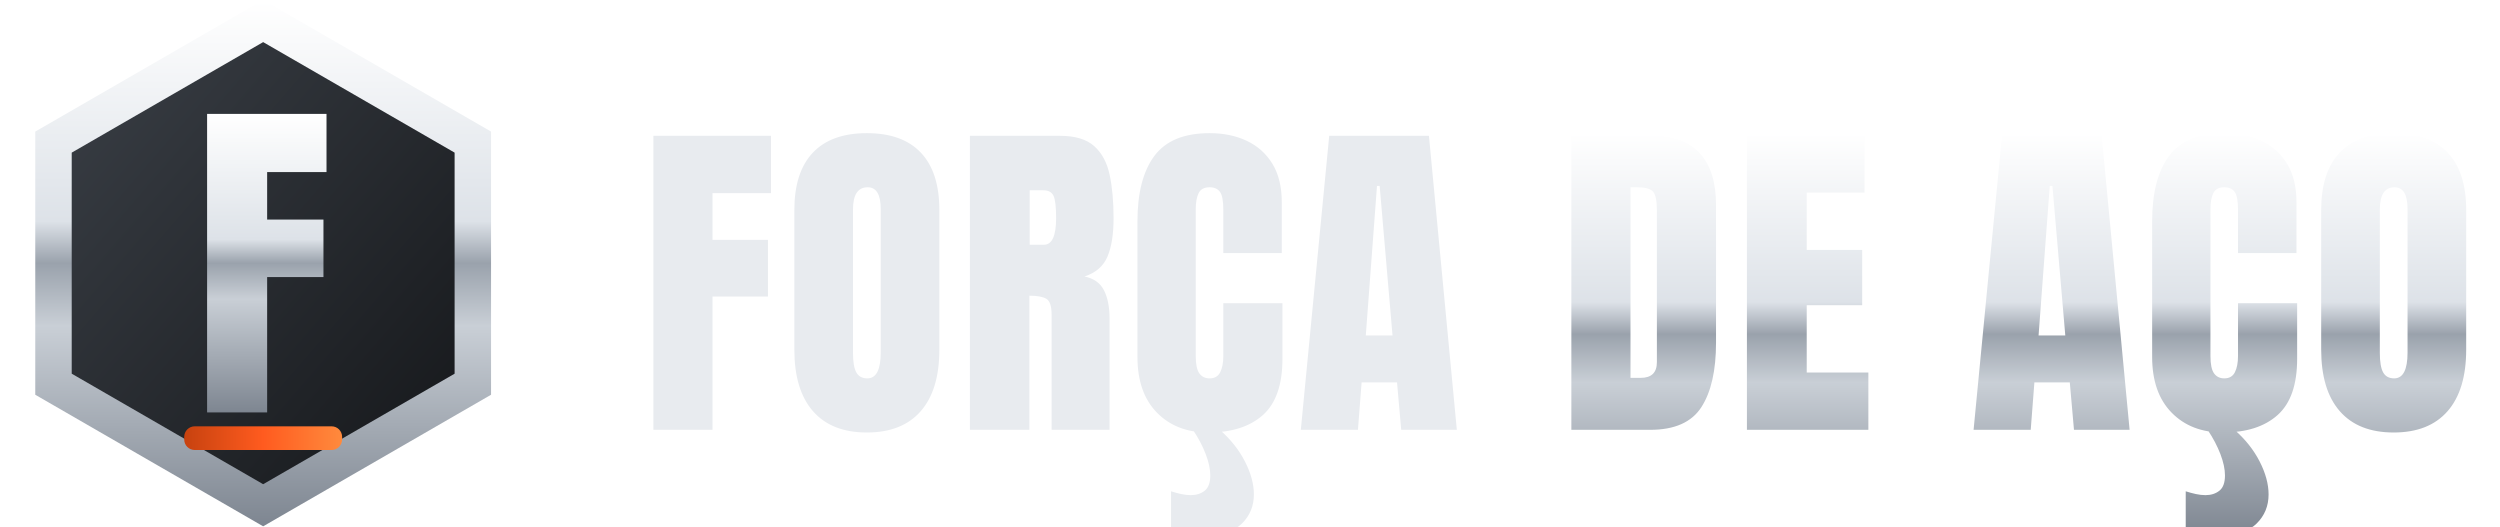
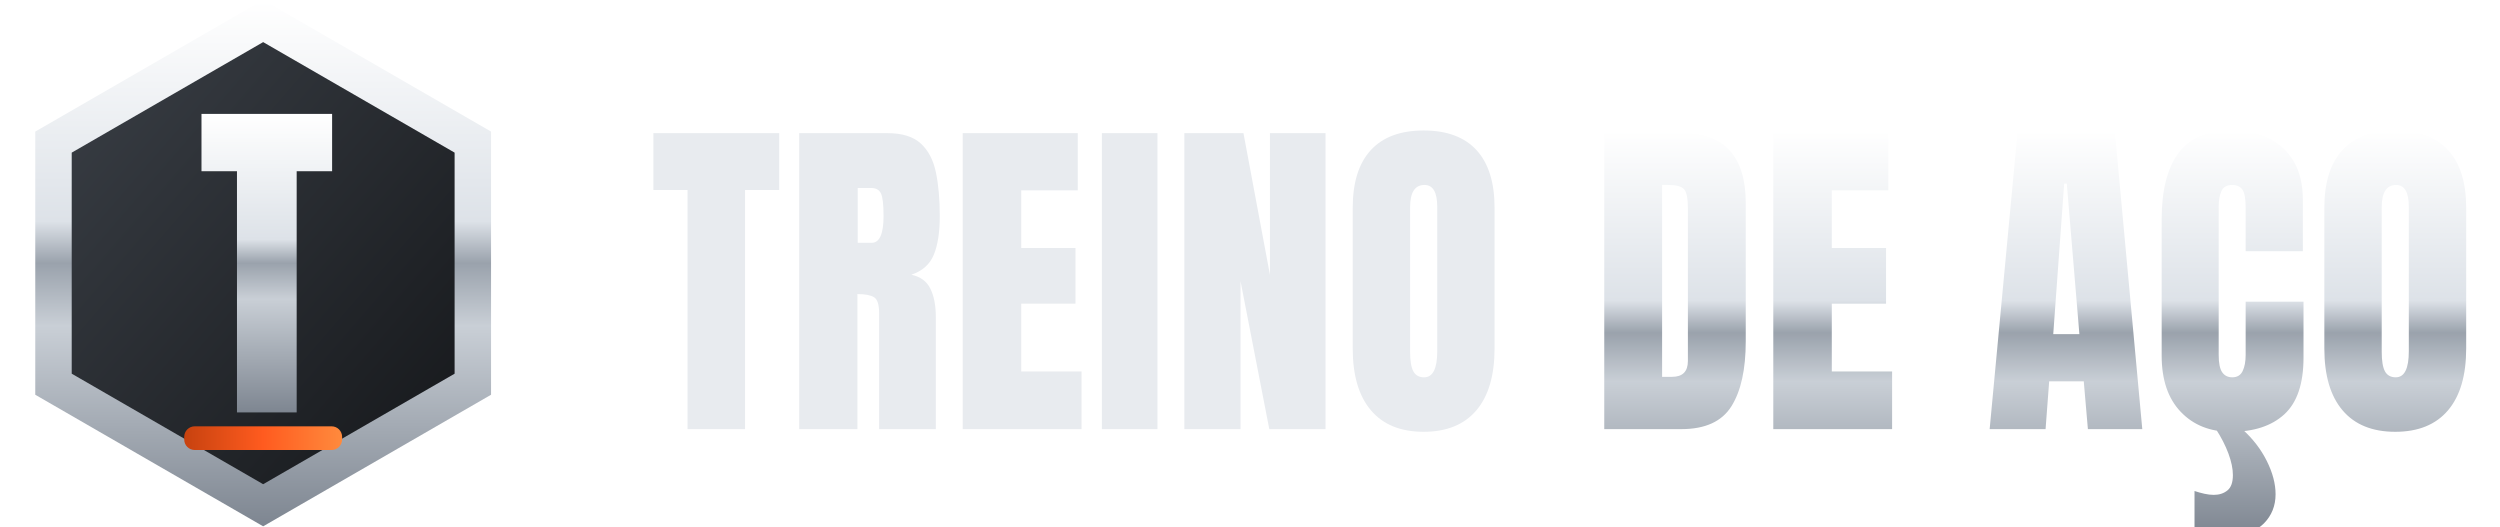
<svg xmlns="http://www.w3.org/2000/svg" viewBox="0 0 570 120" width="570" height="120">
  <defs>
    <linearGradient id="steel" x1="0" y1="0" x2="0" y2="1">
      <stop offset="0" stop-color="#FFFFFF" />
      <stop offset=".42" stop-color="#DDE2E8" />
      <stop offset=".5" stop-color="#9AA2AC" />
      <stop offset=".62" stop-color="#C9CFD6" />
      <stop offset="1" stop-color="#7E8691" />
    </linearGradient>
    <linearGradient id="steelDark" x1="0" y1="0" x2="1" y2="1">
      <stop offset="0" stop-color="#3A3F46" />
      <stop offset="1" stop-color="#15171A" />
    </linearGradient>
    <linearGradient id="ember" x1="0" y1="0" x2="1" y2="0">
      <stop offset="0" stop-color="#C7420F" />
      <stop offset=".5" stop-color="#FF5B1F" />
      <stop offset="1" stop-color="#FF8A3D" />
    </linearGradient>
  </defs>
  <g>
    <path d="M60.00,0.00 L111.96,30.00 L111.96,90.00 L60.00,120.00 L8.04,90.00 L8.04,30.00 Z" fill="url(#steel)" />
    <path d="M60.00,9.60 L103.65,34.80 L103.65,85.20 L60.00,110.40 L16.35,85.20 L16.35,34.80 Z" fill="url(#steelDark)" />
-     <path d="M47.219 94.031V25.969H74.444V39.233H60.909V50.061H73.748V63.171H60.909V94.031Z" fill="url(#steel)" />
+     <path d="M54.03 94.03V39.04H45.94V25.97H75.72V39.04H67.64V94.03Z" fill="url(#steel)" />
    <rect x="42.00" y="97.20" width="36.00" height="5.40" rx="2.40" fill="url(#ember)" />
  </g>
  <g transform="translate(0,14)">
-     <path d="M148.971 84.0V16.969H175.783V30.032H162.453V40.696H175.098V53.607H162.453V84.0Z M197.643 84.609Q189.607 84.609 185.36 79.753Q181.114 74.897 181.114 65.719V33.879Q181.114 25.271 185.322 20.815Q189.531 16.359 197.643 16.359Q205.755 16.359 209.964 20.815Q214.172 25.271 214.172 33.879V65.719Q214.172 74.897 209.926 79.753Q205.679 84.609 197.643 84.609ZM197.757 72.27Q200.804 72.27 200.804 66.366V33.65Q200.804 28.699 197.833 28.699Q194.482 28.699 194.482 33.765V66.442Q194.482 69.565 195.244 70.917Q196.005 72.27 197.757 72.27Z M221.141 84.0V16.969H241.707Q246.849 16.969 249.476 19.311Q252.104 21.653 252.999 25.862Q253.894 30.07 253.894 35.745Q253.894 41.229 252.504 44.505Q251.114 47.78 247.267 49.037Q250.429 49.685 251.704 52.179Q252.98 54.674 252.98 58.635V84.0H239.765V57.759Q239.765 54.826 238.565 54.122Q237.365 53.417 234.699 53.417V84.0ZM234.775 41.801H238.013Q240.793 41.801 240.793 35.745Q240.793 31.822 240.183 30.604Q239.574 29.385 237.898 29.385H234.775Z M275.488 84.609Q268.213 84.609 263.776 80.077Q259.339 75.545 259.339 67.395V36.469Q259.339 26.719 263.205 21.539Q267.071 16.359 275.792 16.359Q280.553 16.359 284.266 18.111Q287.98 19.863 290.113 23.348Q292.245 26.833 292.245 32.127V43.705H278.915V33.803Q278.915 30.794 278.154 29.747Q277.392 28.699 275.792 28.699Q273.926 28.699 273.279 30.051Q272.631 31.403 272.631 33.65V67.204Q272.631 69.984 273.45 71.127Q274.269 72.27 275.792 72.27Q277.506 72.27 278.211 70.86Q278.915 69.451 278.915 67.204V55.131H292.398V67.813Q292.398 76.649 287.942 80.629Q283.486 84.609 275.488 84.609ZM274.535 108.032Q270.613 108.032 266.994 106.509V98.016Q268.175 98.396 269.318 98.644Q270.46 98.892 271.489 98.892Q273.393 98.892 274.669 97.882Q275.945 96.873 275.945 94.397Q275.945 92.265 274.897 89.522Q273.85 86.78 271.984 84.0H278.116Q281.81 87.237 283.847 91.217Q285.885 95.197 285.885 98.739Q285.885 102.662 283.181 105.347Q280.477 108.032 274.535 108.032Z M296.586 84.0 303.06 16.969H325.798L332.158 84.0H319.475L318.523 73.184H310.449L309.611 84.0ZM311.401 62.481H317.495L314.562 28.395H313.953Z" fill="#E8EBEF" />
-     <path d="M358.271 84.0V16.969H376.705Q383.941 16.969 387.597 20.987Q391.254 25.005 391.254 32.736V64.119Q391.254 73.641 387.921 78.82Q384.589 84.0 376.248 84.0ZM371.754 72.155H374.077Q377.771 72.155 377.771 68.575V33.993Q377.771 30.642 376.876 29.67Q375.981 28.699 373.239 28.699H371.754Z M398.298 84.0V16.969H425.111V29.918H411.933V42.981H424.577V55.588H411.933V70.937H425.987V84.0Z  M449.978 84.0 456.452 16.969H479.19L485.55 84.0H472.867L471.915 73.184H463.841L463.003 84.0ZM464.793 62.481H470.887L467.954 28.395H467.345Z M506.838 84.609Q499.564 84.609 495.127 80.077Q490.69 75.545 490.69 67.395V36.469Q490.69 26.719 494.556 21.539Q498.421 16.359 507.143 16.359Q511.904 16.359 515.617 18.111Q519.331 19.863 521.463 23.348Q523.596 26.833 523.596 32.127V43.705H510.266V33.803Q510.266 30.794 509.504 29.747Q508.743 28.699 507.143 28.699Q505.277 28.699 504.629 30.051Q503.982 31.403 503.982 33.65V67.204Q503.982 69.984 504.801 71.127Q505.62 72.27 507.143 72.27Q508.857 72.27 509.562 70.86Q510.266 69.451 510.266 67.204V55.131H523.749V67.813Q523.749 76.649 519.293 80.629Q514.836 84.609 506.838 84.609ZM505.886 108.032Q501.963 108.032 498.345 106.509V98.016Q499.526 98.396 500.668 98.644Q501.811 98.892 502.839 98.892Q504.744 98.892 506.02 97.882Q507.295 96.873 507.295 94.397Q507.295 92.265 506.248 89.522Q505.201 86.78 503.334 84.0H509.466Q513.161 87.237 515.198 91.217Q517.236 95.197 517.236 98.739Q517.236 102.662 514.532 105.347Q511.828 108.032 505.886 108.032Z M545.761 84.609Q537.725 84.609 533.478 79.753Q529.231 74.897 529.231 65.719V33.879Q529.231 25.271 533.44 20.815Q537.648 16.359 545.761 16.359Q553.873 16.359 558.082 20.815Q562.29 25.271 562.29 33.879V65.719Q562.29 74.897 558.043 79.753Q553.797 84.609 545.761 84.609ZM545.875 72.27Q548.922 72.27 548.922 66.366V33.65Q548.922 28.699 545.951 28.699Q542.6 28.699 542.6 33.765V66.442Q542.6 69.565 543.361 70.917Q544.123 72.27 545.875 72.27Z" fill="url(#steel)" />
+     <path d="M156.76 83.84V29.32H148.97V16.36H177.66V29.32H169.87V83.84ZM182.22 83.84V16.36H202.34Q207.37 16.36 209.94 18.72Q212.51 21.08 213.39 25.31Q214.27 29.55 214.27 35.26Q214.27 40.78 212.91 44.08Q211.55 47.38 207.78 48.64Q210.88 49.29 212.12 51.81Q213.37 54.32 213.37 58.3V83.84H200.44V57.42Q200.44 54.47 199.27 53.76Q198.1 53.05 195.49 53.05V83.84ZM195.56 41.36H198.73Q201.45 41.36 201.45 35.26Q201.45 31.31 200.85 30.09Q200.26 28.86 198.62 28.86H195.56ZM219.5 83.84V16.36H245.73V29.4H232.84V42.55H245.21V55.24H232.84V70.69H246.59V83.84ZM251.23 83.84V16.36H263.9V83.84ZM270.03 83.84V16.36H283.51L289.55 48.68V16.36H302.22V83.84H289.4L282.84 50.1V83.84ZM324.59 84.45Q316.73 84.45 312.58 79.56Q308.42 74.68 308.42 65.44V33.38Q308.42 24.72 312.54 20.23Q316.66 15.75 324.59 15.75Q332.53 15.75 336.65 20.23Q340.76 24.72 340.76 33.38V65.44Q340.76 74.68 336.61 79.56Q332.45 84.45 324.59 84.45ZM324.7 72.03Q327.69 72.03 327.69 66.09V33.15Q327.69 28.17 324.78 28.17Q321.5 28.17 321.5 33.27V66.16Q321.5 69.31 322.25 70.67Q322.99 72.03 324.7 72.03Z" fill="#E8EBEF" />
+     <path d="M365.77 83.84V16.36H383.8Q390.88 16.36 394.45 20.4Q398.03 24.45 398.03 32.23V63.83Q398.03 73.41 394.77 78.62Q391.51 83.84 383.35 83.84ZM378.96 71.92H381.23Q384.84 71.92 384.84 68.31V33.5Q384.84 30.12 383.97 29.15Q383.09 28.17 380.41 28.17H378.96ZM404.31 83.84V16.36H430.54V29.4H417.65V42.55H430.02V55.24H417.65V70.69H431.4V83.84ZM453.64 83.84 459.98 16.36H482.22L488.44 83.84H476.04L475.1 72.95H467.21L466.39 83.84ZM468.14 62.18H474.1L471.23 27.86H470.63ZM508.66 84.45Q501.54 84.45 497.2 79.89Q492.86 75.33 492.86 67.12V35.99Q492.86 26.17 496.64 20.96Q500.42 15.75 508.95 15.75Q513.61 15.75 517.24 17.51Q520.88 19.27 522.96 22.78Q525.05 26.29 525.05 31.62V43.27H512.01V33.31Q512.01 30.28 511.26 29.22Q510.52 28.17 508.95 28.17Q507.13 28.17 506.5 29.53Q505.86 30.89 505.86 33.15V66.93Q505.86 69.73 506.66 70.88Q507.46 72.03 508.95 72.03Q510.63 72.03 511.32 70.61Q512.01 69.19 512.01 66.93V54.78H525.2V67.54Q525.2 76.44 520.84 80.45Q516.48 84.45 508.66 84.45ZM507.73 108.03Q503.89 108.03 500.35 106.5V97.95Q501.5 98.33 502.62 98.58Q503.74 98.83 504.74 98.83Q506.61 98.83 507.86 97.81Q509.1 96.8 509.1 94.31Q509.1 92.16 508.08 89.4Q507.05 86.64 505.23 83.84H511.23Q514.84 87.1 516.83 91.1Q518.83 95.11 518.83 98.68Q518.83 102.63 516.18 105.33Q513.54 108.03 507.73 108.03ZM546.12 84.45Q538.26 84.45 534.11 79.56Q529.95 74.68 529.95 65.44V33.38Q529.95 24.72 534.07 20.23Q538.19 15.75 546.12 15.75Q554.06 15.75 558.17 20.23Q562.29 24.72 562.29 33.38V65.44Q562.29 74.68 558.14 79.56Q553.98 84.45 546.12 84.45ZM546.23 72.03Q549.21 72.03 549.21 66.09V33.15Q549.21 28.17 546.31 28.17Q543.03 28.17 543.03 33.27V66.16Q543.03 69.31 543.77 70.67Q544.52 72.03 546.23 72.03Z" fill="url(#steel)" />
  </g>
</svg>
